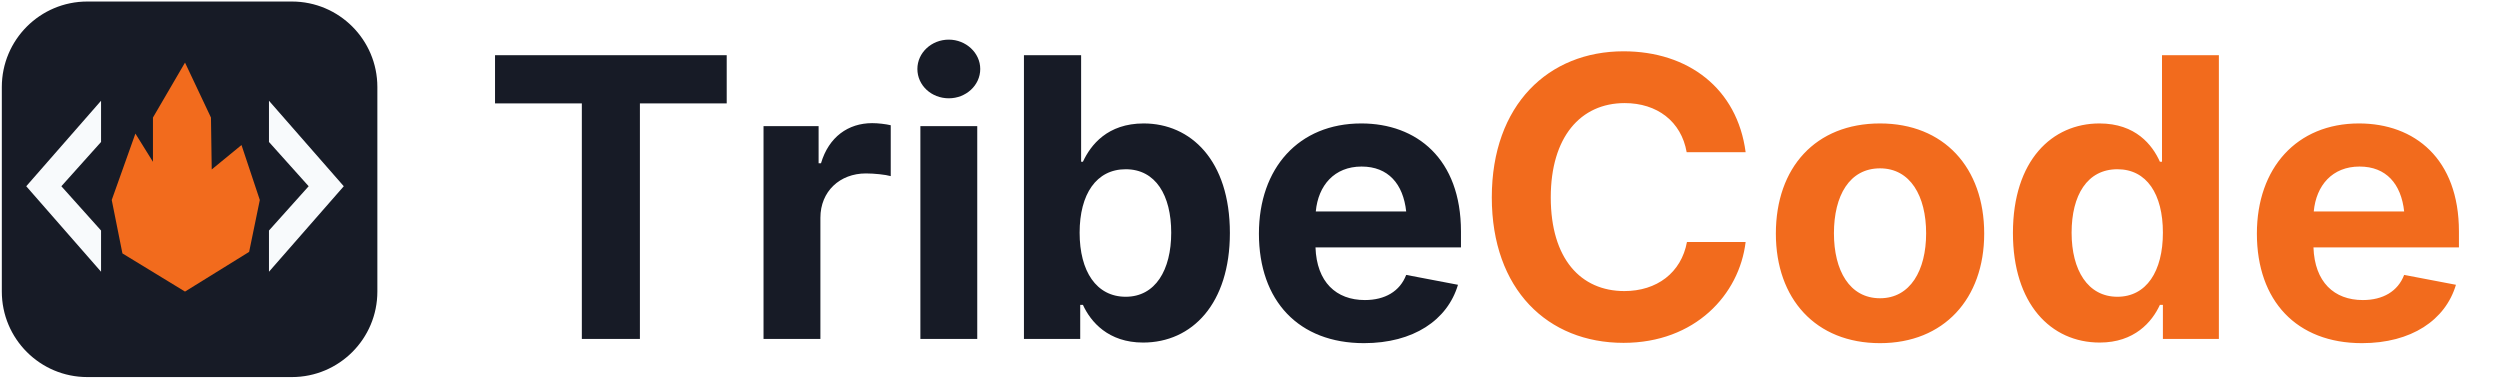
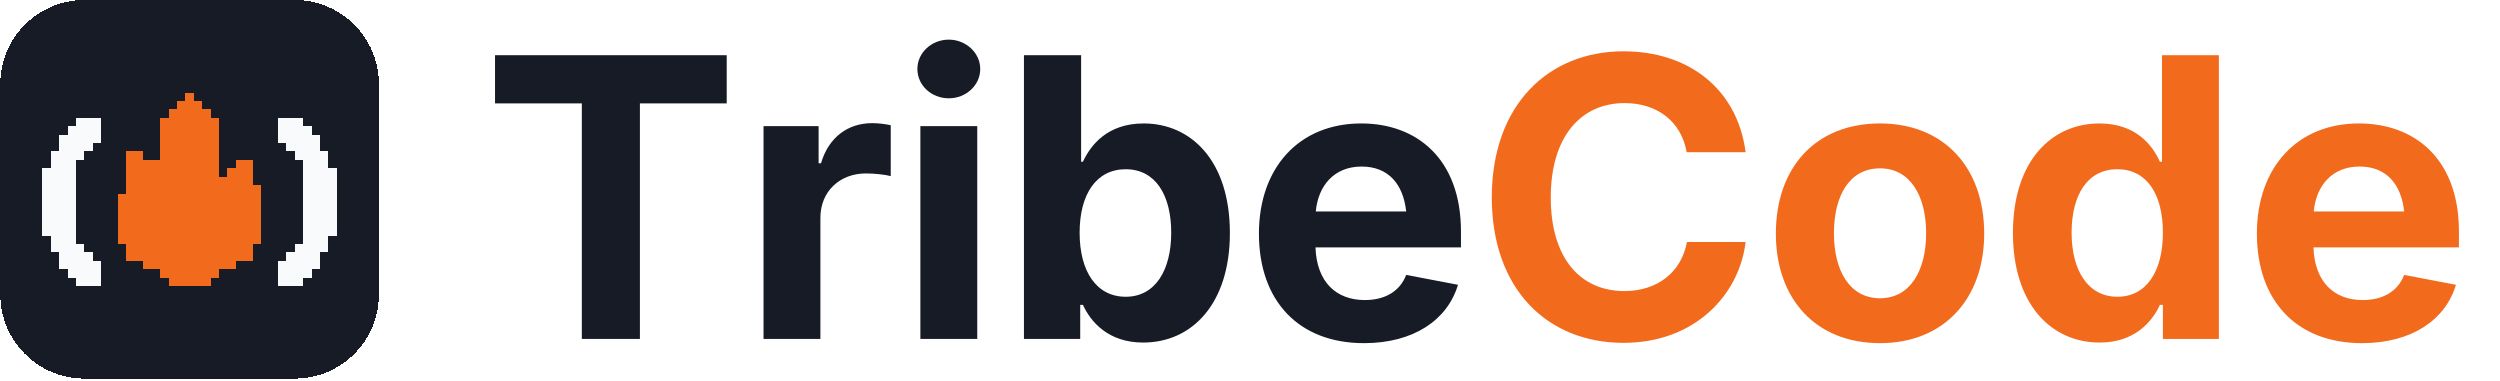
<svg xmlns="http://www.w3.org/2000/svg" viewBox="0 0 835 127" width="1335" height="203">
-   <g transform="scale(0.255) translate(-26 -28)">
-     <rect x="28" y="30" width="492" height="492" rx="112" fill="#171B26" />
+   <svg x="0" y="0" width="126.48" height="126.48" viewBox="0 0 45 45" shape-rendering="crispEdges">
+     <rect x="0" y="0" width="45" height="45" rx="10" fill="#171B26" />
    <g fill="#F8FAFC">
-       <polygon points="158,160 60,272 158,384 158,330 106,272 158,214" />
-       <polygon points="378,160 476,272 378,384 378,330 430,272 378,214" />
+       <rect x="9" y="14" width="3" height="1" />
+       <rect x="8" y="15" width="4" height="1" />
+       <rect x="7" y="16" width="5" height="1" />
+       <rect x="7" y="17" width="4" height="1" />
+       <rect x="6" y="18" width="4" height="1" />
+       <rect x="6" y="19" width="3" height="1" />
+       <rect x="5" y="20" width="4" height="1" />
+       <rect x="5" y="21" width="4" height="1" />
+       <rect x="5" y="22" width="4" height="1" />
+       <rect x="5" y="23" width="4" height="1" />
+       <rect x="5" y="24" width="4" height="1" />
+       <rect x="5" y="25" width="4" height="1" />
+       <rect x="5" y="26" width="4" height="1" />
+       <rect x="5" y="27" width="4" height="1" />
+       <rect x="6" y="28" width="3" height="1" />
+       <rect x="6" y="29" width="4" height="1" />
+       <rect x="7" y="30" width="4" height="1" />
+       <rect x="7" y="31" width="5" height="1" />
+       <rect x="8" y="32" width="4" height="1" />
+       <rect x="9" y="33" width="3" height="1" />
    </g>
-     <polygon fill="#F26B1D" points="268,110 302,182 303,250 342,218 366,290 352,358 268,410 186,360 172,290 203,203 226,240 226,182" />
-   </g>
+     <g fill="#F8FAFC">
+       <rect x="33" y="14" width="3" height="1" />
+       <rect x="33" y="15" width="4" height="1" />
+       <rect x="33" y="16" width="5" height="1" />
+       <rect x="34" y="17" width="4" height="1" />
+       <rect x="35" y="18" width="4" height="1" />
+       <rect x="36" y="19" width="3" height="1" />
+       <rect x="36" y="20" width="4" height="1" />
+       <rect x="36" y="21" width="4" height="1" />
+       <rect x="36" y="22" width="4" height="1" />
+       <rect x="36" y="23" width="4" height="1" />
+       <rect x="36" y="24" width="4" height="1" />
+       <rect x="36" y="25" width="4" height="1" />
+       <rect x="36" y="26" width="4" height="1" />
+       <rect x="36" y="27" width="4" height="1" />
+       <rect x="36" y="28" width="3" height="1" />
+       <rect x="35" y="29" width="4" height="1" />
+       <rect x="34" y="30" width="4" height="1" />
+       <rect x="33" y="31" width="5" height="1" />
+       <rect x="33" y="32" width="4" height="1" />
+       <rect x="33" y="33" width="3" height="1" />
+     </g>
+     <g fill="#F26B1D">
+       <rect x="22" y="11" width="1" height="1" />
+       <rect x="21" y="12" width="3" height="1" />
+       <rect x="20" y="13" width="5" height="1" />
+       <rect x="19" y="14" width="7" height="1" />
+       <rect x="19" y="15" width="7" height="1" />
+       <rect x="19" y="16" width="7" height="1" />
+       <rect x="19" y="17" width="7" height="1" />
+       <rect x="15" y="18" width="2" height="1" />
+       <rect x="19" y="18" width="7" height="1" />
+       <rect x="15" y="19" width="11" height="1" />
+       <rect x="28" y="19" width="2" height="1" />
+       <rect x="15" y="20" width="11" height="1" />
+       <rect x="27" y="20" width="3" height="1" />
+       <rect x="15" y="21" width="15" height="1" />
+       <rect x="15" y="22" width="16" height="1" />
+       <rect x="14" y="23" width="17" height="1" />
+       <rect x="14" y="24" width="17" height="1" />
+       <rect x="14" y="25" width="17" height="1" />
+       <rect x="14" y="26" width="17" height="1" />
+       <rect x="14" y="27" width="17" height="1" />
+       <rect x="14" y="28" width="17" height="1" />
+       <rect x="15" y="29" width="15" height="1" />
+       <rect x="15" y="30" width="15" height="1" />
+       <rect x="17" y="31" width="11" height="1" />
+       <rect x="19" y="32" width="7" height="1" />
+       <rect x="20" y="33" width="5" height="1" />
+     </g>
+   </svg>
  <g transform="translate(160.48 13.24)">
    <path fill="#171B26" d="M4.8 21.3H33.8V100H53.2V21.3H82.2V5.2H4.8ZM94.5 100H113.5V59.5C113.5 50.7 120 44.7 128.7 44.7C131.5 44.7 135.3 45.1 137 45.6V28.6C135.3 28.2 132.8 27.9 130.8 27.9C122.8 27.9 116.3 32.5 113.7 41.3H112.9V28.9H94.5ZM146.9 100H165.9V28.9H146.9ZM156.4 19.6C162.1 19.6 166.9 15.3 166.9 9.8C166.9 4.4 162.1 0 156.4 0C150.6 0 145.9 4.4 145.9 9.8C145.9 15.3 150.6 19.6 156.4 19.6ZM221.3 101.2C237.7 101.2 250.3 88.2 250.3 64.6C250.3 40.3 237.2 28 221.5 28C209.4 28 203.8 35.2 201.2 40.8H200.6V5.2H181.5V100H200.3V88.6H201.2C203.8 94.3 209.7 101.2 221.3 101.2ZM215.5 85.9C205.7 85.9 200.1 77.4 200.1 64.5C200.1 51.6 205.7 43.3 215.5 43.3C225.5 43.3 230.7 52 230.7 64.5C230.7 77 225.4 85.9 215.5 85.9ZM295.1 101.4C311.6 101.4 323 93.7 326.5 81.9L309.2 78.6C307.1 84.1 302.1 87 295.4 87C285.8 87 279.3 81 278.9 69.4H327.5V64.1C327.5 39.8 312.7 28 294.2 28C273.3 28 260 42.9 260 64.8C260 87.3 273.3 101.4 295.1 101.4ZM279 57.4C279.8 48.7 285.2 42.4 294.3 42.4C303.2 42.4 308.2 48.2 309.2 57.4Z" />
    <path fill="#F26B1D" d="M381.8 101.3C405.7 101.3 420.5 85.2 422.6 67.6H403C401.1 77.9 392.9 84 382.1 84C367.5 84 357.5 73.2 357.5 52.7C357.5 32.6 367.4 21.2 382.2 21.2C393 21.2 401.1 27.3 402.9 37.6H422.6C419.8 16.3 403.4 3.9 381.8 3.9C356.8 3.9 337.8 21.7 337.8 52.7C337.8 83.5 356.5 101.3 381.8 101.3ZM467.5 101.4C488.8 101.4 502.3 86.6 502.3 64.8C502.3 42.7 488.8 28 467.5 28C446 28 432.7 42.7 432.7 64.8C432.7 86.6 446 101.4 467.5 101.4ZM467.5 86.4C457.3 86.4 452.1 77.1 452.1 64.7C452.1 52.1 457.3 43 467.5 43C477.6 43 482.9 52.2 482.9 64.7C482.9 77.1 477.6 86.4 467.5 86.4ZM540.9 101.2C552.5 101.2 558.4 94.3 561 88.6H562V100H580.7V5.2H561.7V40.8H561C558.5 35.2 552.9 28 540.8 28C525 28 511.9 40.3 511.9 64.6C511.9 88.2 524.5 101.2 540.9 101.2ZM546.8 85.9C536.9 85.9 531.5 77 531.5 64.5C531.5 52 536.7 43.3 546.8 43.3C556.6 43.3 562 51.6 562 64.5C562 77.4 556.5 85.9 546.8 85.9ZM628.5 101.4C645 101.4 656.4 93.7 659.9 81.9L642.6 78.6C640.5 84.1 635.5 87 628.8 87C619.2 87 612.7 81 612.3 69.4H660.9V64.1C660.9 39.8 646.1 28 627.5 28C606.7 28 593.4 42.9 593.4 64.8C593.4 87.3 606.7 101.4 628.5 101.4ZM612.4 57.4C613.2 48.7 618.6 42.4 627.7 42.4C636.6 42.4 641.6 48.2 642.6 57.4Z" />
  </g>
</svg>
